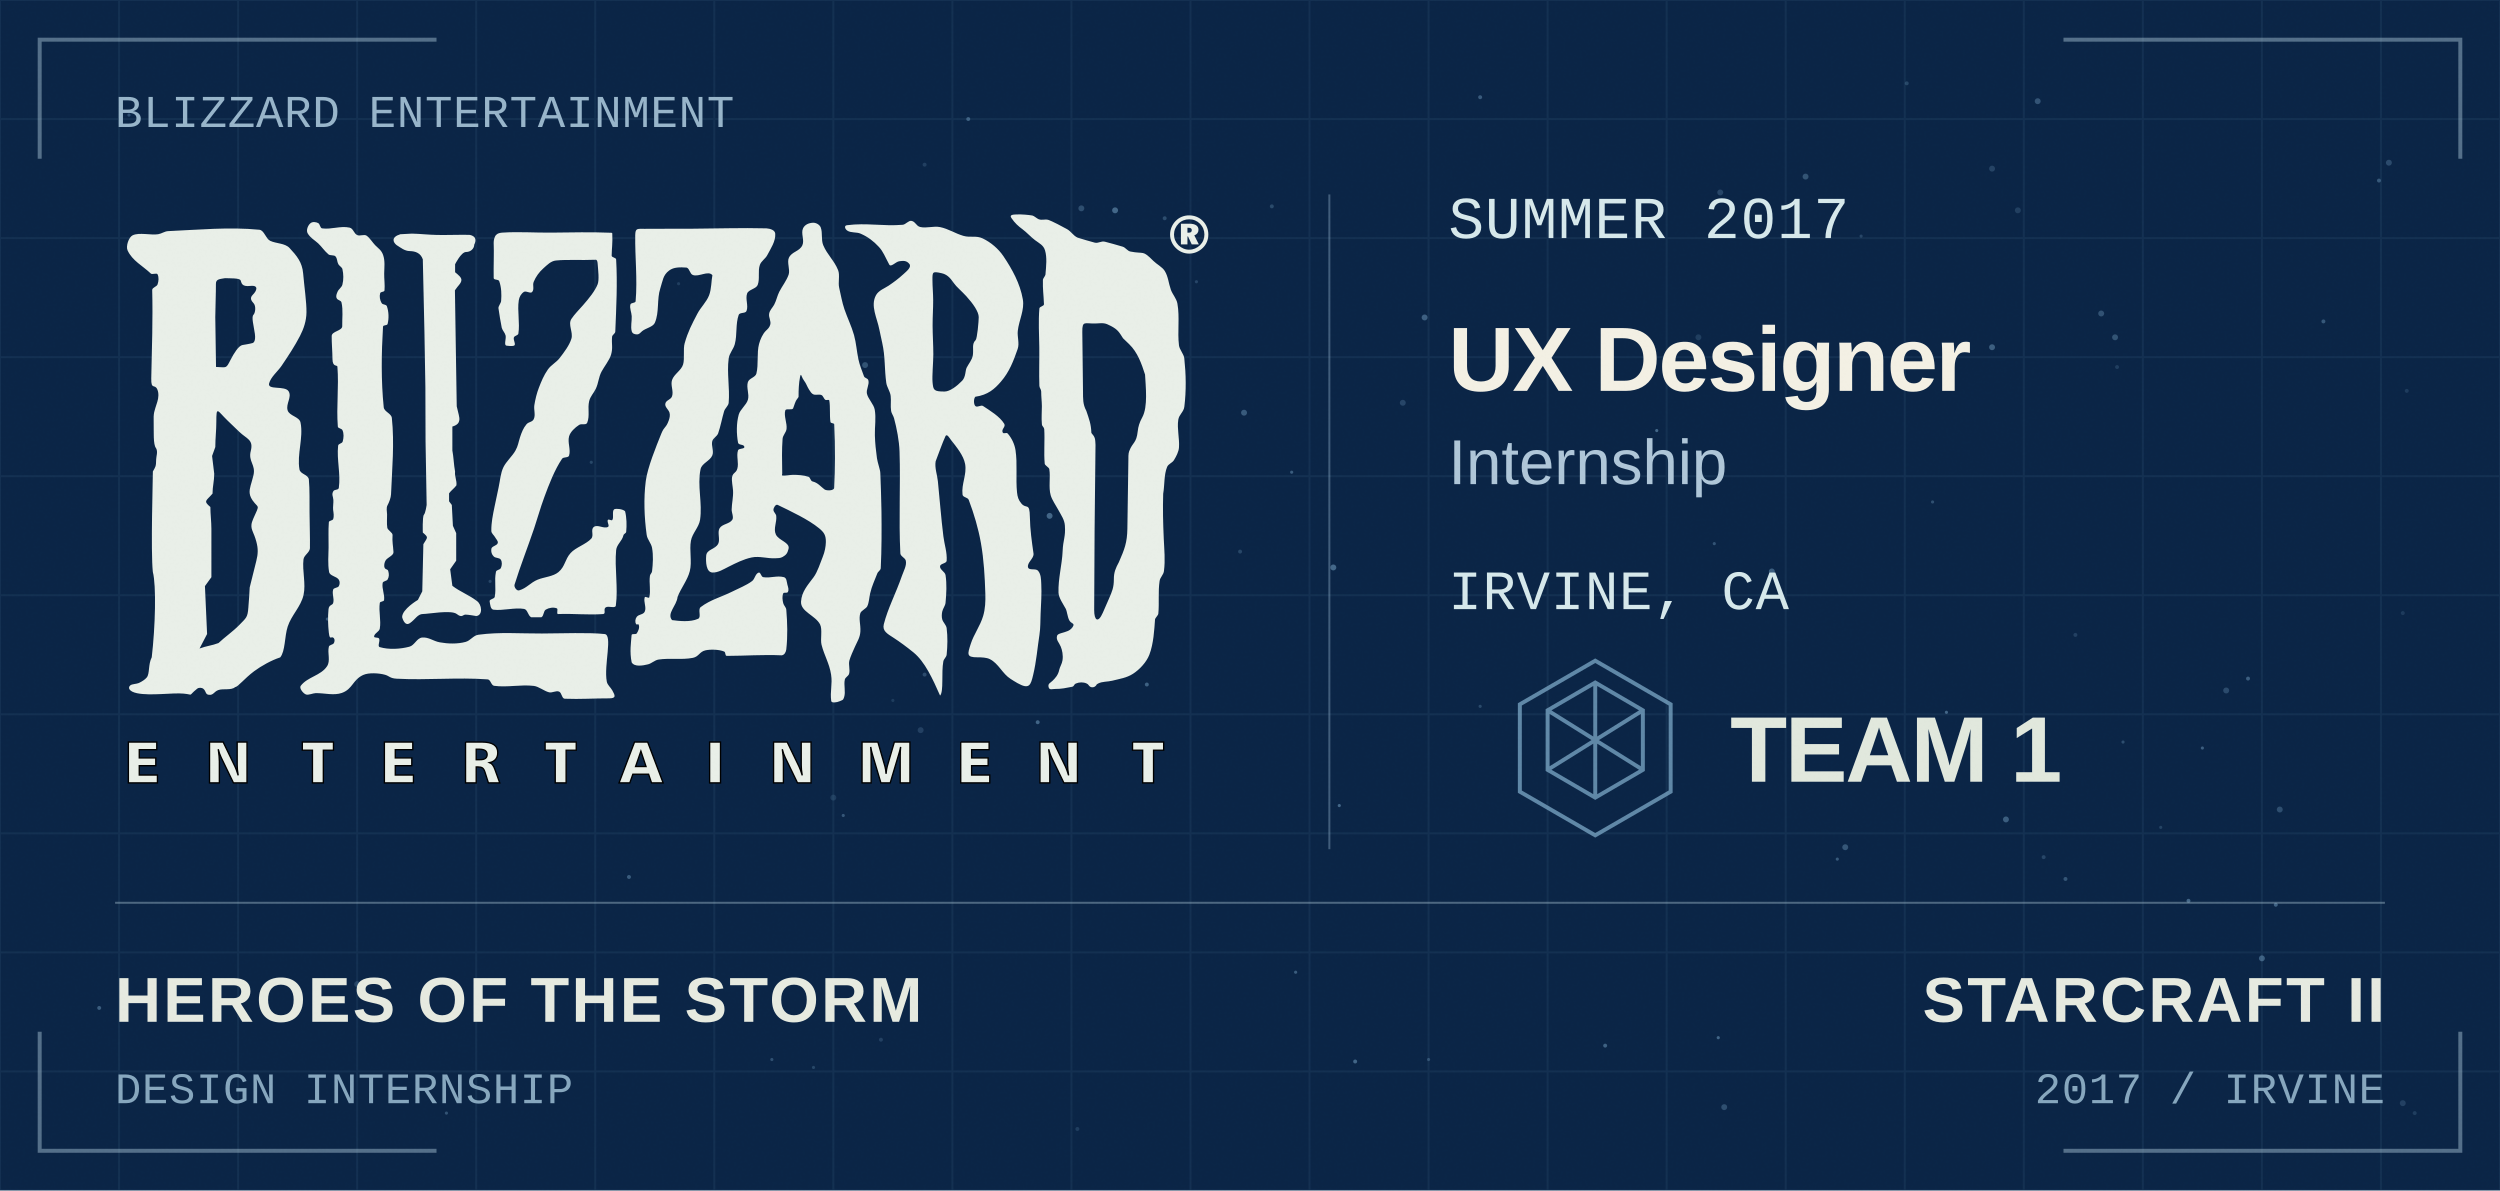
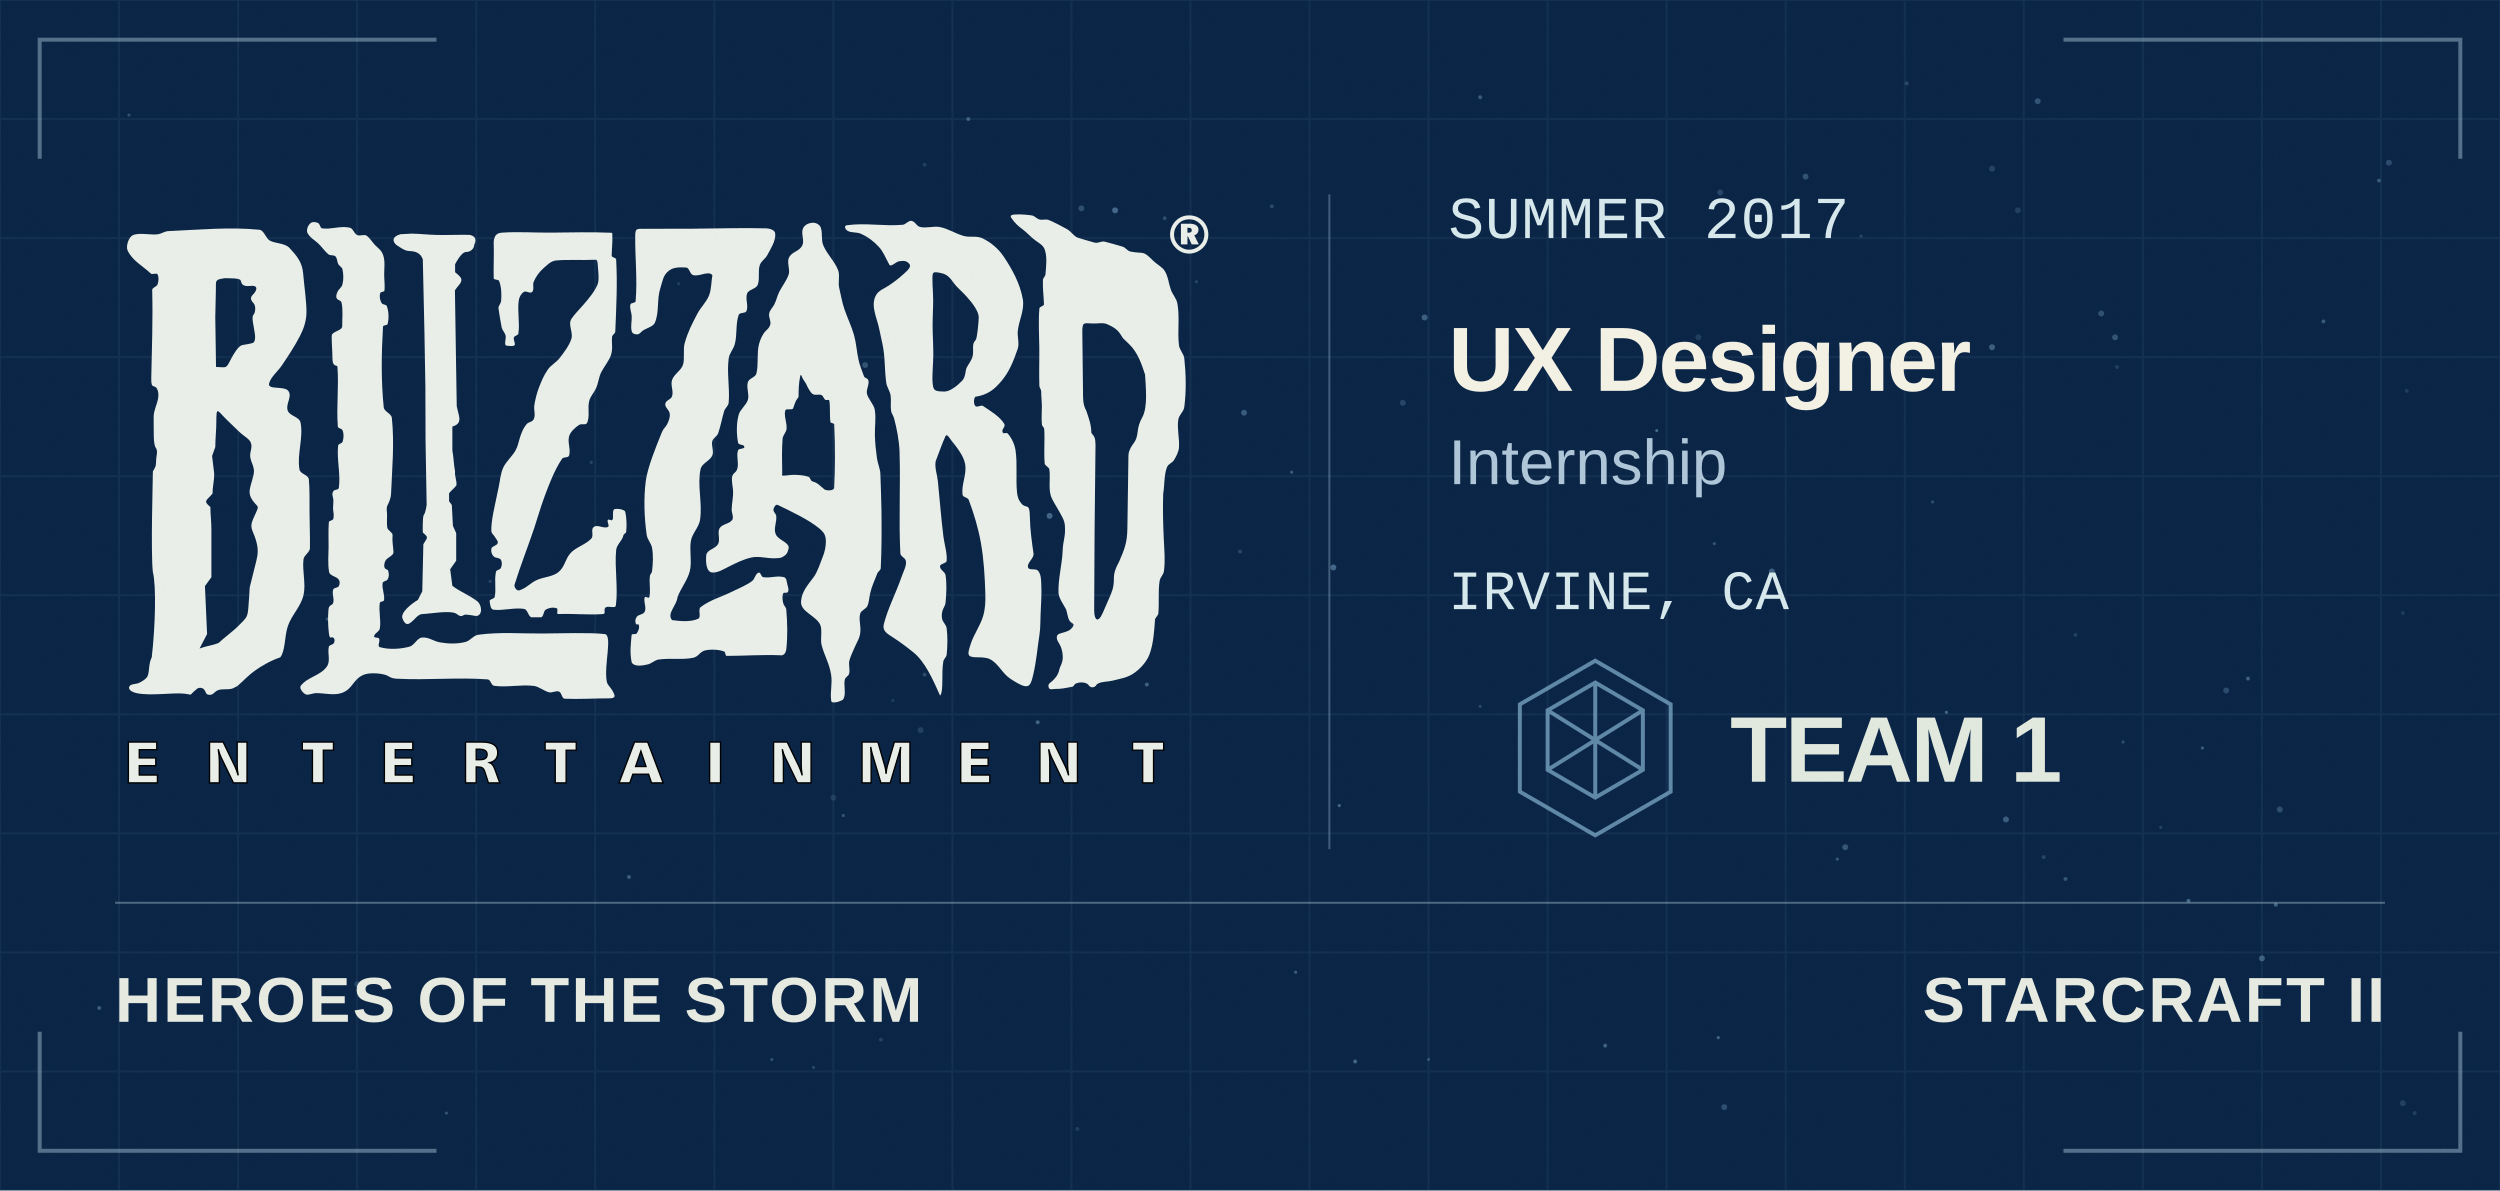
<svg xmlns="http://www.w3.org/2000/svg" width="1260" height="600" viewBox="0 0 1260 600" role="img" aria-labelledby="title desc">
  <defs>
    <filter id="paper-grain" x="0" y="0" width="100%" height="100%">
      <feTurbulence type="fractalNoise" baseFrequency=".72" numOctaves="2" seed="17" stitchTiles="stitch" />
      <feColorMatrix type="saturate" values="0" />
    </filter>
  </defs>
  <rect width="1260" height="600" fill="#0b2546" />
  <g stroke="#6da0bd" opacity=".09" stroke-width="1">
    <path d="M0 0V600" />
    <path d="M60 0V600" />
    <path d="M120 0V600" />
    <path d="M180 0V600" />
    <path d="M240 0V600" />
    <path d="M300 0V600" />
    <path d="M360 0V600" />
    <path d="M420 0V600" />
    <path d="M480 0V600" />
    <path d="M540 0V600" />
    <path d="M600 0V600" />
    <path d="M660 0V600" />
    <path d="M720 0V600" />
    <path d="M780 0V600" />
    <path d="M840 0V600" />
    <path d="M900 0V600" />
    <path d="M960 0V600" />
    <path d="M1020 0V600" />
    <path d="M1080 0V600" />
    <path d="M1140 0V600" />
    <path d="M1200 0V600" />
    <path d="M1260 0V600" />
    <path d="M0 0H1260" />
    <path d="M0 60H1260" />
    <path d="M0 120H1260" />
    <path d="M0 180H1260" />
    <path d="M0 240H1260" />
    <path d="M0 300H1260" />
    <path d="M0 360H1260" />
    <path d="M0 420H1260" />
    <path d="M0 480H1260" />
    <path d="M0 540H1260" />
    <path d="M0 600H1260" />
  </g>
  <circle cx="1103" cy="454" r="1" fill="#88b7d9" opacity="0.44" />
  <circle cx="627" cy="208" r="1.5" fill="#88b7d9" opacity="0.36" />
  <circle cx="603" cy="142" r="0.8" fill="#88b7d9" opacity="0.22" />
  <circle cx="893" cy="288" r="1.5" fill="#88b7d9" opacity="0.39" />
  <circle cx="856" cy="170" r="1.5" fill="#88b7d9" opacity="0.17" />
  <circle cx="436" cy="184" r="1.5" fill="#88b7d9" opacity="0.31" />
  <circle cx="464" cy="368" r="1.5" fill="#88b7d9" opacity="0.19" />
  <circle cx="175" cy="346" r="1" fill="#88b7d9" opacity="0.17" />
  <circle cx="1004" cy="175" r="1.5" fill="#88b7d9" opacity="0.39" />
  <circle cx="1070" cy="374" r="0.8" fill="#88b7d9" opacity="0.28" />
  <circle cx="1204" cy="82" r="1.5" fill="#88b7d9" opacity="0.26" />
  <circle cx="1011" cy="413" r="1.5" fill="#88b7d9" opacity="0.38" />
  <circle cx="864" cy="274" r="0.8" fill="#88b7d9" opacity="0.32" />
  <circle cx="543" cy="569" r="1" fill="#88b7d9" opacity="0.17" />
  <circle cx="165" cy="312" r="0.8" fill="#88b7d9" opacity="0.37" />
  <circle cx="1171" cy="162" r="1" fill="#88b7d9" opacity="0.35" />
  <circle cx="746" cy="356" r="0.8" fill="#88b7d9" opacity="0.25" />
  <circle cx="1211" cy="309" r="1" fill="#88b7d9" opacity="0.15" />
  <circle cx="746" cy="49" r="1" fill="#88b7d9" opacity="0.37" />
  <circle cx="1004" cy="85" r="1.5" fill="#88b7d9" opacity="0.21" />
  <circle cx="562" cy="106" r="1.5" fill="#88b7d9" opacity="0.45" />
  <circle cx="1027" cy="51" r="1.5" fill="#88b7d9" opacity="0.32" />
  <circle cx="317" cy="442" r="1" fill="#88b7d9" opacity="0.37" />
  <circle cx="835" cy="217" r="0.8" fill="#88b7d9" opacity="0.45" />
  <circle cx="342" cy="143" r="0.8" fill="#88b7d9" opacity="0.17" />
  <circle cx="1133" cy="342" r="1" fill="#88b7d9" opacity="0.39" />
  <circle cx="135" cy="195" r="1" fill="#88b7d9" opacity="0.18" />
  <circle cx="672" cy="286" r="1.5" fill="#88b7d9" opacity="0.45" />
  <circle cx="1017" cy="106" r="1.5" fill="#88b7d9" opacity="0.18" />
  <circle cx="529" cy="260" r="1.5" fill="#88b7d9" opacity="0.44" />
  <circle cx="1213" cy="197" r="1" fill="#88b7d9" opacity="0.16" />
  <circle cx="1030" cy="432" r="1" fill="#88b7d9" opacity="0.22" />
  <circle cx="869" cy="558" r="1.5" fill="#88b7d9" opacity="0.28" />
  <circle cx="974" cy="253" r="0.8" fill="#88b7d9" opacity="0.29" />
  <circle cx="420" cy="402" r="1.5" fill="#88b7d9" opacity="0.16" />
  <circle cx="1217" cy="561" r="1" fill="#88b7d9" opacity="0.17" />
  <circle cx="707" cy="203" r="1.5" fill="#88b7d9" opacity="0.22" />
  <circle cx="675" cy="406" r="0.8" fill="#88b7d9" opacity="0.45" />
  <circle cx="466" cy="340" r="1" fill="#88b7d9" opacity="0.26" />
  <circle cx="225" cy="561" r="0.8" fill="#88b7d9" opacity="0.31" />
  <circle cx="427" cy="213" r="1" fill="#88b7d9" opacity="0.29" />
  <circle cx="1066" cy="170" r="1.5" fill="#88b7d9" opacity="0.31" />
  <circle cx="961" cy="42" r="1" fill="#88b7d9" opacity="0.23" />
  <circle cx="50" cy="508" r="1" fill="#88b7d9" opacity="0.38" />
  <circle cx="466" cy="83" r="1" fill="#88b7d9" opacity="0.18" />
  <circle cx="65" cy="58" r="0.8" fill="#88b7d9" opacity="0.29" />
  <circle cx="651" cy="238" r="0.8" fill="#88b7d9" opacity="0.38" />
  <circle cx="87" cy="496" r="1.5" fill="#88b7d9" opacity="0.40" />
  <circle cx="488" cy="60" r="1" fill="#88b7d9" opacity="0.39" />
  <circle cx="910" cy="89" r="1.5" fill="#88b7d9" opacity="0.31" />
  <circle cx="419" cy="298" r="1" fill="#88b7d9" opacity="0.26" />
  <circle cx="1147" cy="456" r="1" fill="#88b7d9" opacity="0.42" />
  <circle cx="1110" cy="377" r="0.8" fill="#88b7d9" opacity="0.38" />
  <circle cx="102" cy="321" r="1" fill="#88b7d9" opacity="0.25" />
  <circle cx="718" cy="160" r="1.5" fill="#88b7d9" opacity="0.40" />
  <circle cx="1046" cy="320" r="1" fill="#88b7d9" opacity="0.19" />
  <circle cx="545" cy="105" r="1.5" fill="#88b7d9" opacity="0.28" />
  <circle cx="444" cy="524" r="1" fill="#88b7d9" opacity="0.19" />
  <circle cx="1067" cy="185" r="1" fill="#88b7d9" opacity="0.17" />
  <circle cx="930" cy="427" r="1.5" fill="#88b7d9" opacity="0.33" />
  <circle cx="349" cy="176" r="0.8" fill="#88b7d9" opacity="0.33" />
  <circle cx="683" cy="535" r="1" fill="#88b7d9" opacity="0.44" />
  <circle cx="867" cy="97" r="1.5" fill="#88b7d9" opacity="0.22" />
  <circle cx="343" cy="271" r="1" fill="#88b7d9" opacity="0.31" />
  <circle cx="1140" cy="483" r="1.5" fill="#88b7d9" opacity="0.39" />
  <circle cx="625" cy="278" r="1" fill="#88b7d9" opacity="0.23" />
  <circle cx="425" cy="411" r="0.8" fill="#88b7d9" opacity="0.34" />
  <circle cx="720" cy="534" r="0.8" fill="#88b7d9" opacity="0.28" />
  <circle cx="1089" cy="417" r="0.8" fill="#88b7d9" opacity="0.20" />
  <circle cx="641" cy="104" r="1" fill="#88b7d9" opacity="0.25" />
  <circle cx="981" cy="359" r="0.8" fill="#88b7d9" opacity="0.44" />
  <circle cx="578" cy="345" r="1" fill="#88b7d9" opacity="0.41" />
  <circle cx="1211" cy="556" r="1.5" fill="#88b7d9" opacity="0.19" />
  <circle cx="247" cy="293" r="0.8" fill="#88b7d9" opacity="0.22" />
  <circle cx="1149" cy="408" r="1.5" fill="#88b7d9" opacity="0.28" />
  <circle cx="587" cy="110" r="1" fill="#88b7d9" opacity="0.27" />
  <circle cx="450" cy="353" r="0.8" fill="#88b7d9" opacity="0.16" />
  <circle cx="1199" cy="91" r="1" fill="#88b7d9" opacity="0.35" />
  <circle cx="1041" cy="443" r="1" fill="#88b7d9" opacity="0.33" />
  <circle cx="653" cy="490" r="0.8" fill="#88b7d9" opacity="0.38" />
  <circle cx="470" cy="223" r="0.8" fill="#88b7d9" opacity="0.41" />
  <circle cx="435" cy="265" r="1.5" fill="#88b7d9" opacity="0.40" />
  <circle cx="180" cy="496" r="1.5" fill="#88b7d9" opacity="0.21" />
  <circle cx="1059" cy="158" r="1.5" fill="#88b7d9" opacity="0.30" />
  <circle cx="938" cy="119" r="0.8" fill="#88b7d9" opacity="0.22" />
  <circle cx="926" cy="433" r="0.8" fill="#88b7d9" opacity="0.36" />
  <circle cx="809" cy="527" r="1" fill="#88b7d9" opacity="0.41" />
  <circle cx="523" cy="364" r="1" fill="#88b7d9" opacity="0.43" />
  <circle cx="389" cy="534" r="0.8" fill="#88b7d9" opacity="0.29" />
  <circle cx="866" cy="523" r="0.8" fill="#88b7d9" opacity="0.44" />
  <circle cx="410" cy="538" r="0.8" fill="#88b7d9" opacity="0.23" />
  <circle cx="298" cy="233" r="0.8" fill="#88b7d9" opacity="0.23" />
  <circle cx="107" cy="157" r="1" fill="#88b7d9" opacity="0.28" />
  <circle cx="213" cy="333" r="1.5" fill="#88b7d9" opacity="0.34" />
  <circle cx="1122" cy="348" r="1.5" fill="#88b7d9" opacity="0.26" />
  <path d="M20 80V20h200M1040 20h200v60M20 520v60h200M1040 580h200v-60" fill="none" stroke="#9db9cb" stroke-width="2" opacity=".5" />
-   <text x="58" y="64" font-family="Courier New, monospace" font-size="23" font-weight="400" letter-spacing="0.4" fill="#97b4c9">BLIZZARD ENTERTAINMENT</text>
  <svg fill-rule="evenodd" clip-rule="evenodd" x="64" y="108" width="545" height="287" viewBox="0 0 340.926 179.452">
    <g fill="#e8eee7">
      <path d="M.437 166.343h8.957v2.412H3.875v2.604h5.209v2.45H3.875v2.94h5.726v2.486H.437v-12.892zm316.588 0h9.822v2.576h-3.191v10.315h-3.438v-10.315h-3.192v-2.576zm-29.185 0h4.291l3.736 7.73c.127.26.276.622.447 1.084.17.464.355 1.029.562 1.699a23.458 23.458 0 0 1-.241-1.75 15.118 15.118 0 0 1-.078-1.462v-7.302h3.104v12.893h-4.274l-3.88-8.013c-.184-.368-.35-.768-.502-1.202a17.626 17.626 0 0 1-.416-1.412c.121.769.212 1.475.268 2.118.059.645.086 1.214.086 1.704v6.804h-3.104v-12.891h.001zm-24.983 0h8.959v2.412h-5.521v2.604h5.211v2.45h-5.211v2.94h5.727v2.486h-9.164v-12.892zm-31.109 0h4.994l2.242 7.748c.09.31.157.654.213 1.038.057.384.096.798.123 1.238.041-.477.096-.916.155-1.32.065-.402.136-.746.216-1.03l2.246-7.674h4.914v12.892h-3.074v-8.655c0-.412.012-.836.037-1.28.023-.442.055-.912.102-1.414-.078.386-.164.758-.25 1.112-.086.352-.18.688-.278 1.004l-2.763 9.233h-2.936l-2.701-9.084a16.173 16.173 0 0 1-.269-1.046c-.086-.384-.168-.79-.242-1.22.042.61.074 1.162.101 1.648.025.485.037.854.037 1.102v8.6h-2.867v-12.892zm-27.896 0h4.292l3.735 7.73c.127.26.277.622.447 1.084.17.464.355 1.029.563 1.699a22.453 22.453 0 0 1-.241-1.75 14.774 14.774 0 0 1-.078-1.462v-7.302h3.104v12.893h-4.273l-3.881-8.013c-.18-.37-.352-.768-.502-1.202-.15-.432-.287-.903-.416-1.412.122.769.211 1.477.266 2.118.059.645.088 1.216.088 1.704v6.804h-3.104v-12.891zm-20.161 0h3.438v12.893h-3.438v-12.893zm-21.668 2.876l-1.669 4.836h3.283l-1.614-4.836zm-2.007-2.876h4.147l4.881 12.893h-3.673l-.917-2.732h-4.964l-.96 2.732h-3.403l4.889-12.893zm-28.193 0h9.823v2.576h-3.192v10.315h-3.438v-10.315h-3.193v-2.576zm-21.719 2.265v3.305h1.208c.744 0 1.301-.132 1.672-.402s.558-.674.558-1.214c0-.578-.208-1.006-.623-1.278-.412-.273-1.069-.41-1.963-.41l-.852-.001zm-3.367-2.265h5.125c1.707 0 2.973.276 3.797.83.827.554 1.239 1.396 1.239 2.526 0 .836-.217 1.52-.653 2.06-.437.54-1.065.898-1.886 1.082.675.246 1.22.95 1.632 2.11v.01l1.543 4.273h-3.583l-1.133-3.53c-.183-.565-.431-.96-.744-1.18-.316-.218-.805-.325-1.471-.325h-.498v5.035h-3.367v-12.891h-.001zm-25.585 0h8.956v2.412h-5.519v2.604h5.209v2.45h-5.209v2.94h5.727v2.486h-9.164v-12.892zm-25.876 0H65.1v2.576h-3.193v10.315h-3.438v-10.315h-3.193v-2.576zm-29.254 0h4.292l3.735 7.73c.127.26.275.622.446 1.084.17.464.356 1.029.563 1.699a23.458 23.458 0 0 1-.241-1.75 14.805 14.805 0 0 1-.078-1.462v-7.302h3.104v12.893h-4.274l-3.88-8.013c-.183-.368-.35-.768-.502-1.202a17.235 17.235 0 0 1-.415-1.412c.121.769.211 1.475.267 2.118.059.645.087 1.214.087 1.704v6.804h-3.104v-12.891z" stroke="#000" stroke-width=".432" />
      <path d="M86.747 126.957s.7 3.078 2.425 1.918c1.725-1.158 2.425-2.896 4.15-2.896s8.917-1.352 10.642 0c1.725 1.353 1.898.192 2.761.192.862 0 3.396.45 3.396.45 2.205-.23 1.756-3.736.162-4.763-2.301-1.802-5.399-2.96-7.699-4.764l-.69-5.214 1.898-2.704v-8.69l-1.036-2.316-.345-6.565-.863-1.16v-2.51c.575-.836 1.74-1.673 2.316-2.51.172-1.61-.599-2.745-.426-4.354-.403-2.06-.452-4.593-.854-6.653v-7.531c1.668-.497 2.073-1.237 2.192-1.985.153-.963-.319-2.097-.812-4.388-.23-12.037-.342-24.548-.572-36.586.918-1.438 2.019-2.183 2.042-3.248.018-.83-.873-1.521-1.987-2.457v-2.511s1.898-3.862 3.45-3.862c1.553 0 2.588-1.16 2.588-2.317 1.417-2.815-1.553-3.09-1.553-3.09-3.287-.068-7.009.1-10.214.032-2.828-.061-5.149-.358-7.901-.42-1.208.066-2.416.13-3.623.194-2.969.9-2.345 2.514-1.208 3.414 1.38.868 2.558 1.863 4.141 1.896 1.932.04 3.469.674 4.141 2.607l.518 23.174c.058 5.696.233 11.394.291 17.09.058 5.696-.002 11.394.055 17.09l.345 20.085s-.345 2.51-.863 3.09c-.517.579-.345 5.6-.345 5.6 1.911 1.665 1.505 1.433.173 3.67l-.345 14.869-1.381 2.704c-.003-.001-4.969 2.909-4.969 5.419zM3.193 150.963c-2.559-.526-3.038-1.764-2.129-2.494.545-.438 2.003-.422 2.659-.728.959-.452 1.938-1.044 2.516-1.76.987-1.221.389-4.05 1.566-6.353 1.132-9.72 1.471-22.598.34-26.93-.679-6.677.018-28.854.018-31.664.751-1.351 1.033-1.461 1.039-3.827.002-.925.624-2.364-.039-3.508-.961-1.098-.671-5.39-.746-7.81-.111-3.6.153-3.57 1.155-6.832.377-1.228.505-2.688 0-3.864-.816-1.902-1.997.295-1.918-3.524.192-9.27.538-18.594.294-27.86.053-.824 1.428-.976 1.697-1.756.342-.992.456-2.22 0-3.162-.258-.534-1.702.16-2.125-.244C4.931 16.173 1.678 14.62.178 11.32c-.581-1.28.356-4.113 1.589-4.725 2.042-1.015 5.84.034 8.075-.352 1.202-.207 1.962-.922 3.18-.976 9.494-.418 19.263-1.367 28.723-.43 1.515.149 2.014 2.82 3.394 3.484 1.892.909 4.659.714 6.109 2.266 2.325 2.486 3.993 4.534 4.288 7.98.362 4.229 1.089 9.02 1.053 12.268-.03 2.72-.847 5.176-2.06 7.516-1.661 3.207-3.639 6.2-5.78 9.367-1.234 1.826-3.432 3.52-3.949 5.603-.534 2.152 5.026.572 6.164 2.457 1.094 1.812-.933 3.935-.321 5.976.546 1.82 3.698 1.998 4.073 3.864.965 4.817-1.165 9.91-.339 14.756.264 1.552 2.725 1.606 2.964 3.162.291 3.36.187 6.92.213 10.49.027 3.803.175 7.62.126 11.234-.094 1.362-1.877 2.159-2.036 3.513-.425 3.606.814 7.679.018 11.215-.839 3.724-3.833 6.354-5.001 9.98-1.012 3.144-.725 7.73-2.357 9.7-2.7.849-6.061 2.749-8.188 4.333-3.107 2.312-5.094 4.962-6.05 5.046-1.214 1.08-3.782.358-5.287.92-1.388.516-1.519 1.68-2.982 1.49-1.156-.148-.796-1.108-1.697-1.87-.524-.446-1.534-.474-2.036 0-3.046 2.452-.774 1.81-4.233 1.49-3.514-.324-10.354.76-14.631-.116h-.007zm19.686-14.102l2.376-4.568-.679-15.106 2.037-2.812V99.158c0-2.306-.322-4.611-.322-6.917-2.382-1.971-1.243-1.941.679-4.216 0-2.225.537-4.02.537-6.245l-.679-5.621 1.019-2.811c0-2.817.321-5.098.321-7.916 0-2.646.077-3.532.561-3.367.483.166 1.375 1.385 3.003 2.95l3.712 3.568c2.285 2.196 4.511 2.396 3.584 5.994-.866 3.367 1.623 4.3.849 7.642-.591 2.552-1.367 4.112-1.195 5.694.103.949.548 1.906 1.577 3.09.951 1.093 1.268 1.025.699 2.37-.882 2.087-1.633 3.303-1.722 4.556-.113 1.608.764 2.349 1.532 5.19.629 2.325.57 3.867-.012 6.199l-2.068 8.298c-.078 2.092-.268 4.186-.417 6.279-.225 3.19-.65 3.272-2.868 5.553-2.016 2.07-4.609 3.844-6.553 5.695-2.15.822-3.823.898-5.971 1.718zm5.192-88.77c1.722.05 2.492.222 3.026.002.534-.221.832-.832 1.61-2.343 1.006-1.953 2.496-4.394 3.731-4.577 2.082-.31 3.168-.62 3.168-.62s1.089-.205.717-2.89c-.373-2.685-1.142-5.267-.465-5.99s.82-2.786.1-3.612c-.72-.826-1.404-1.652-.241-2.788 1.163-1.136 1.964-3.037-.814-2.727-2.778.31-2.744-.893-3.064-1.72-.322-.825-3.352-.637-4.936-.728-1.583.31-2.914.206-2.868 1.857.046 1.652-.22 9.615-.197 10.44.022.828.233 15.696.233 15.696zm87.876 72.482c-.124.7-1.735.706-1.611 1.409.173.982.237 2.517 1.228 2.645 2.869.372 6.804-.771 9.649-.244 1.124.208 1.186 2.124 2.216 2.618.847-.014 2.149.016 3.223 0 .826-.43.604-1.946 1.41-2.416.992-.58 2.346-.8 3.424-.404.581.214-.211 1.74.403 1.814 5.021-.19 9.505.359 14.255 0 .949-.156-.018-1.515.759-2.078.883-.642 3.074.478 3.223-.604.771-5.594-.433-11.84.093-17.461.168-1.8 1.895-2.866 2.281-4.633.128-.588.833-.6.89-1.178.195-2.018.159-4.464-.351-6.45-.677-.694-2.746-.946-3.425-.63-.765.562-.069 2.562-.583 3.359-.254.396-1.158-.396-1.41 0-.248.39.072 1.029.186 1.534.068.304.062.559-.186.682-1.321.66-3.267-.906-4.432 0-1.144.89.141 2.61-.827 3.69-1.569 1.748-4.93 2.772-6.492 4.525-1.858 2.085-1.692 4.213-3.827 6.013-1.671 1.408-4.511 1.557-6.536 2.378-2.347.954-3.468 2.712-5.907 3.398-.736.208-1.636-1.08-1.41-1.812 1.827-5.922 4.201-11.875 6.174-17.751 1.265-3.77 1.858-6.147 3.226-9.882 1.415-3.864 3.262-8.642 5.572-12.048.455-.671 1.972-.233 2.216-1.007.604-1.922-.526-4.1 0-6.043.389-1.44 1.904-2.82 3.158-3.626.847-.545 2.198.214 2.572-.721.873-2.183.058-4.494.607-6.78.37-1.54 1.428-2.482 2.101-3.917.893-1.903.828-3.555 1.813-5.412.802-1.512 2.49-3.627 2.976-5.268.667-2.254.121-3.36.337-5.7.059-.63.981-.98 1.007-1.611.312-7.58.714-15.187.269-22.761-.036-.617-1.422-.591-1.41-1.21.048-2.313.329-4.358.201-6.444-.024-.407.117-.741-.291-.76-6.308-.264-12.533-.12-18.845-.046-5.17.06-10.353-.354-15.51 0-.78.054-1.479.188-2.014.758-.513.548-.767 1.716-.738 2.465.136 3.366-.067 7.03 0 11.078.012.75 1.49.302 1.745 1.008.71 1.966.765 4.16.604 6.244-.052.67-.865 1.57-.85 2.24.324 2.33.625 3.979 1.051 6.22.245.867.99 1.544 1.208 2.417.26 1.044-.691 3.153.381 3.223.356.023 1.6.23 2.237 0 .819-.297-.302-1.8 0-2.618.213-.581 1.312-.598 1.41-1.208.532-3.317-.393-7.204.133-10.522.161-1.011.74-2.08 1.612-2.618.741-.46 2.083.688 2.619 0 .742-.955.012-2.056.471-3.176.657-1.603 1.727-3.08 3.021-4.23 1.189-1.057 2.379-2.321 3.96-2.486 3.537-.367 7.767-.037 12.557-.243.449-.021.57.67.604 1.119.17 2.209.572 5.21 0 6.646-.829 2.086-2.706 4.414-4.61 6.58-1.303 1.48-2.621 2.79-3.626 4.276-1.205 1.779.596 4.206-.021 6.266-.631 2.105-2.357 4.344-3.694 6.09-1.097 1.432-2.709 2.165-3.737 3.646-1.284 1.85-2.032 3.673-2.842 5.773-.674 1.747-1.108 3.59-1.41 5.438-.238 1.459.46 3.109-.201 4.432-.484.968-1.576.789-2.281 1.61-.977 1.14-1.549 2.603-2.014 4.029-.551 1.69-.597 2.69-1.457 4.247-.965 1.745-2.902 3.43-3.78 5.22-.958 1.952-1.067 4.325-1.546 6.446-.463 2.05-.85 3.983-1.274 6.043-.519 2.52-1.06 5.08-1.007 7.654.016.782.844 1.32 1.208 2.014.308.585 1.015 1.186.806 1.812-.286.857-1.887.919-2.014 1.813-.132.923.104 1.775.781 2.418.589.556 1.792.313 2.216 1.006.455.746.373 1.83 0 2.618-.311.658-1.401.498-1.544 1.21-.578 2.9.133 4.964-.38 7.874zm174.645 28.546c-.379-1.2.566-1.435 1.193-2.061.918-.916 1.807-1.81 2.17-3.613.139-.685.838-1.79 1-2.887.238-1.6-.125-3.268-.562-4.302-.571-1.354-1.511-2.06-1.17-3.352.12-.826 1.987-.93 3.46-1.582.771-.343 1.434-1.013 1.68-1.643.322-.83-.75-.688-1.295-1.742-.582-1.122-.668-2.802-1.117-3.638-.781-1.456-2.211-3.41-2.264-5.063-.141-4.412 1.139-8.866 1.303-13.111.137-3.56.979-4.408.707-8.056-.133-1.816-1.109-3.138-2.117-4.992-.834-1.536-1.93-3.058-2.35-4.507-.746-2.58.004-5.637-.449-8.284-.088-.52-1.388-1.153-1.436-1.678-.336-3.634.074-7.354-.16-10.948-.119-.676-.668-.805-.732-1.488-.189-2.015-.002-3.977-.008-5.72-.006-1.535-.217-2.85-.217-4.635 0-.665-.553-1.121-.574-1.787-.135-3.93.029-8.27-.022-12.205-.056-4.19-.312-7.978.022-12.15.057-.703 1.479-.687 1.451-1.391-.132-3.197-.408-4.47-.334-7.685.008-.371.768-1.233.799-1.604.221-2.676.553-5.354-.129-7.643-.492-1.66-1.736-2.176-3.164-3.245-1.26-.945-2.666-2.481-3.832-3.343-1.492-1.103-2.486-1.99-3.615-3.64-.68-.994.441-1.081 1.693-1.117 1.608-.048 3.364.093 4.895.333.518.08 1.492.973 1.982 1.163 1.18.457 1.951-.137 3.159.24.923.288 4.772 2.295 5.808 2.893 1.416.815 1.875 2 3.353 2.693.267.125 4.832 1.432 5.362 1.564 1.236.309 2.004-.596 3.24-.287 1.436.358 3.989 1.082 5.602 1.564.908.27 1.482 1.345 2.412 1.53 4.51.899 3.703-.604 7.275 2.968 1.053 1.052 2.791 1.897 3.574 3.162 1.107 1.784 1.225 3.972 1.928 5.917.549 1.512 1.771 2.754 2.062 4.36.781 4.325-.034 8.82.496 13.184.162 1.333 1.531 2.738 1.676 4.073.546 5.109.639 10.155.016 15.257-.209 1.719-1.658 2.419-1.916 4.13-.43 2.875.428 5.817.225 8.716-.096 1.388-.868 2.837-1.596 4.02-.533.864-1.748 1.175-2.139 2.108-1.025 2.452-.768 5.805-1.244 8.462-.148 5.07-.044 9.005.174 14.072.154 3.572.521 6.779.064 10.325-.16 1.228-1.188 1.902-1.372 3.128-.509 3.388-.071 6.868-.399 10.278-.057.58-.916 1.252-1.039 1.82-.228 3.117-.445 7.665-1.804 11.173-.894 2.314-3.067 4.646-5.155 5.986-2.022 1.298-4.197 1.578-6.527 2.172-1.471.374-3.119.194-4.467.893-.809.42-.267.426-1.004.954-.427.302-1.162.327-1.564 0-.568-.467-.393-.656-1.055-.971-1.01-.478-2.326-.44-3.352 0-.74.318-.471.896-1.262 1.05-1.598.312-3.471.717-5.198.67-1.034-.02-1.85.446-2.141-.488zM305.59 34.375c2.244-.12 2.684-.241 4.682.832 2.066 1.108 2.498 1.839 3.76 3.84l1.953 1.885c2.653 2.562 3.905 6.177 4.989 9.564.179 3.679.968 10.122-.868 13.459-.916 1.666-1.277 2.952-1.434 4.366-.434 3.955-1.557 3.337-2.698 6.332-.31.812-.241 1.823-.271 3.752l-.301 20.657c-.064 4.399-.893 6.498-2.67 10.56-1.045 1.942-1.593 3.194-1.593 5.398 0 2.612-.534 3.816-1.571 6.196-.633 1.448-1.267 2.898-1.898 4.348-.75 1.719-1.438 2.334-1.936 2.104-.498-.23-.807-1.306-.799-2.974l.133-25.217.287-26.81c-.111-1.92-.039-2.345-1.3-3.768-.118-2.894-.676-4.202-1.592-6.956-1.155-2.172-1.024-3.757-1.052-6.24l-.219-18.633c-.042-3.81.82-2.506 4.398-2.695zM159.118 141.232c-.691-3.38-.208-6.065-.027-8.607.086-.606 1.309-.04 1.641-.552.496-.767.943-1.816.616-2.668-.196-.511-.544.193-.837-.27-.405-.635-.263-1.663.205-2.255.683-.866 2.049-.642 2.515-1.642.637-1.364-.455-3.08 0-4.515.146-.456 1.324.466 1.437 0 .531-2.193-.13-4.538.205-6.77.087-.582.601-.853.669-1.437.284-2.445.433-4.962 0-7.386-.269-1.505-1.485-2.59-1.694-4.104-.762-5.493-.992-11.475-.285-16.976.549-4.271 3.271-10.875 4.871-14.873 1-2.501 1.491-1.721 2.39-4.261.274-.776.465-1.681.206-2.462-.325-.974-1.473-1.717-1.312-2.73.198-1.24 1.724-1.21 2.132-2.398.553-1.617-.561-3.515 0-5.13.658-1.9 2.93-2.991 3.487-4.924.532-1.844-.038-4.79.483-6.638 1.029-3.65 2.266-6.008 4.031-9.365 1.041-1.982 2.852-3.657 3.666-5.745.783-2.011.704-4.673 1.053-6.36-1.283-1.602-4.225.635-6.156-.061-.979-.354-.976-1.955-1.945-2.337-2.076-.142-4.061-.19-5.539.92-1.983 1.486-1.999 3.229-2.773 5.583-1.158 3.516-.275 7.466-1.721 10.873-.571 1.348-2.903 1.727-4.023 2.668-.593.497-.868 1.016-1.642 1.016s-1.448-.267-1.641-1.016c-.393-1.523.077-3.148 0-4.72-.06-1.236-.723-2.494-.41-3.692.163-.624 1.591-.383 1.641-1.026.613-7.05-.229-14.053-.122-20.79.038-2.363.666-2.013 2.994-2.036 3.921-.041 10.137-.011 14.644-.033 7.908-.04 15.836-.335 23.723-.12 1.174.086 2.702.522 2.783 1.695.166 2.374-1.424 4.662-2.523 6.77-.582 1.116-1.882 1.845-2.311 3.025-.727 2.002.062 4.374-.705 6.36-.471 1.219-2.859 1.444-3.318 2.667-.65 1.73.473 3.82-.205 5.54-.336.854-2.156.365-2.463 1.23-1.031 2.928-.426 6.234-1.23 9.232-.445 1.655-1.699 2.815-1.926 4.514-.615 4.61.4 9.319 0 13.952-.088 1.005-1.149 1.699-1.438 2.667-.676 2.274-1.102 4.733-1.883 6.976-.336.968-1.584 1.47-1.846 2.462-.385 1.454.58 3.126 0 4.514-.73 1.744-3.301 2.458-3.693 4.309-1.107 5.222.646 10.728-.168 16.003-.365 2.36-2.445 4.215-2.873 6.565-.551 3.027.398 6.606-.357 9.589-.728 2.88-2.814 5.376-3.861 8.154-.245 2.726-3.512 5.228-1.73 7.288 2.148.283 5.713.722 8.207-.412 1.146-.521-.182-2.93.82-3.692 3.062-2.34 6.578-3.184 10.017-4.924 1.966-.996 4.438-1.946 6.192-3.282.89-.68.992-2.294 2.05-2.668.638-.226.771 1.322 1.437 1.437 2.291.39 4.279-.591 6.529 0 .9.235.872 1.445 1.105 2.346.211.806.574 1.674.127 2.372-.27.42-1.248-.048-1.438.412-.391.947-.238 2.08 0 3.076.188.775.896 1.258.963 2.052.352 4.158.469 8.37 0 12.516-.098.87-.592 1.782-1.461 1.872-5.918-.271-11.389.162-17.314.18-.61-.054-.26-1.134-.822-1.374-1.527-.655-4.283-.745-5.905-.374-1.886.433-2.044 1.984-3.942 2.362-3.42.685-7.371.014-10.82.536-1.219.184-2.15 1.218-3.346 1.516-1.664.415-4.28.857-5.134-.624zm-91.389 9.637c-2.559.897-5.543.002-8.255.06-.836.019-2.196.674-2.999.438-.876-.256-2.257-1.994-1.709-2.727 2.14-2.854 6.359-3.21 8.313-6.191 1.149-1.754.073-4.116.567-6.154.151-.626 1.248-.568 1.572-1.124.264-.452.341-1.174 0-1.572-.779-.91-1.272.998-1.58-1.726-.275-2.437-.333-4.91-.106-7.344.142-1.551 1.269-1.223 1.481-2.04.396-1.522-.429-2.65-.02-4.17.183-.683 1.447-.511 1.797-1.124.333-.584.374-1.46 0-2.022-.765-1.148-2.846-1.13-3.078-2.49-.427-2.502-.198-5.188-.154-7.67.047-2.644-.134-5.296.086-7.99.041-.5 1.172-.478 1.349-.947.341-.911.125-1.955 0-2.921-.101-.774.137-2.358.078-3.138-.091-1.196-.605-1.641-.049-2.704.388-.741 1.652-.295 1.769-1.123.615-4.376-.698-8.863-.225-13.257.08-.744 1.252-.626 1.449-1.35.317-1.164.415-2.503-.101-3.594-.244-.515-1.392-.517-1.437-1.085-.504-6.421.374-12.491-.137-18.912-.048-.602-1.524.242-1.552-2.367-.03-2.734-.282-5.284-.245-7.294.028-1.543 3.356-1.584 3.321-3.127-.053-2.35.317-5.003-.225-7.414-.174-.775-1.186-.647-1.524-1.367-.318-.677-.018-1.352.273-2.042.35-.83 1.3-1.354 1.524-2.228.411-1.595.37-3.337 0-4.943-.121-.525-1.028-1.038-1.28-1.516-.467-.882-.256-1.661-.879-2.44-.431-.538-1.703-.208-2.228-.655-1.349-1.152-2.126-2.433-3.258-3.482-1.063-.985-2.497-1.728-3.316-3.18-.527-.931.086-2.543.938-3.193.653-.5 1.678-.387 2.403 0 .59.314.579 1.568 1.241 1.66 2.896.403 5.771-.871 8.626-.244 1.245.274 1.311 1.847 2.472 2.373.776.353 2.175-.33 2.882.148 1.037.7 1.917 2.19 2.734 3.023 1.05 1.07 1.956 1.547 2.493 3.062.677 1.914.38 3.877.351 5.867-.026 1.756.259 3.534.098 5.318-.054.6-1.207.317-1.368.898-.283 1.02-.081 2.162.449 3.077.386.667 1.43.327 1.681 1.055.585 1.7.66 3.785.225 5.529-.162.65-1.416.23-1.456.899-.504 8.448-.63 16.97.225 25.39.146 1.43 2.408 1.94 2.56 3.37.848 7.969.076 16.035-.254 24.04-.046 1.14-.611 2.57-1.075 3.42-.52.95-.196 1.9-.177 2.948.025 1.348-.136 2.817.07 4.193.117.786 1.716 1.534 1.66 2.326-.151 2.185.16 3.217.293 5.37.064 1.037-1.823 1.685-2.422 2.533-.431.609-.693 1.792-.342 2.452.331.622.926.306 1.114.985.267.962.289 1.774-.195 2.648-.312.562-1.464.488-1.573 1.122-.306 1.778.704 3.607.45 5.394-.076.534-1.268.364-1.348.898-.399 2.666.452 5.43 0 8.088-.171 1.004-1.726 1.456-1.797 2.472-.041.568 1.304.172 1.573.674.424.797-.641 2.444.225 2.696 2.875.842 6.433.624 9.329-.136 1.641-.432 2.335-2.732 4.025-2.892 2.035-.192 3.537 1.15 5.549 1.512 2.652.478 5.554.563 8.157-.136 1.536-.414 2.428-2.044 4.005-2.255 6.828-.918 13.165-.354 20.055-.39 6.515-.036 14.849-.364 19.686.164 2.758.092-.233 9.85.762 15.004.216 1.122 1.175 1.75 1.751 2.788.919 1.656 1.275 2.498-1.11 2.488-4.487-.022-9.028.323-13.897.118-.957-.04-.911-1.885-1.797-2.248-.973-.398-2.125.472-3.146.226-1.53-.37-3.255-1.836-4.816-2.021-4.164-.5-8.36.544-12.514-.03-.943-.13-1.073-1.954-2.022-2.024-9.709-.71-19.014.31-28.733-.22-2.082-.114-2.272-.84-3.593-1.224-1.87-.54-5.213-.757-6.975.069-3.285 1.54-3.275 4.446-6.694 5.648zm116.884-37.964c-2.027-.061-2.163-3.318-2.002-5.316.165-2.044 2.834-1.937 3.787-3.752.693-1.322-.347-3.646.445-4.912.852-1.363 3.162-1.312 4.014-2.677.488-.778-.24-2.273-.218-3.192.054-2.175.542-3.777.442-5.951-.053-1.131-.522-3.173-.309-4.284.295-1.518 1.198-1.15 1.646-2.63.558-1.852-.371-3.958.222-5.798.235-.73 2.144-.363 2.009-1.115-.166-.916-1.836-.423-2.002-1.34-.507-2.786-.535-6.065.217-8.797.471-1.708 2.408-3.015 2.9-4.718.514-1.785-.574-3.81 0-5.576.389-1.2 2.37-1.453 2.676-2.676.721-2.886.078-6.425.828-9.302.395-1.511 1.182-3.222 2.148-4.168.58-.568 1.102-.981 1.373-1.877.373-1.227-.541-2.258-.332-3.522.188-1.118 1.041-1.837 1.582-2.832.687-1.256.973-2.848 1.631-4.117.96-1.856 2.252-3.41 2.939-5.384.514-1.473-.59-3.874.068-5.29.932-2.003 3.34-1.953 4.258-3.964.742-1.624-.557-3.746.225-5.353.565-1.17 1.844-1.687 3.142-1.738.952-.038 2.108.62 2.433 1.515.637 1.752.062 3.857.783 5.576 1.266 3.023 3.463 4.805 4.68 7.849.635 1.587-.051 3.868.336 5.533.529 2.263.898 4.545 1.646 6.749.928 2.744 2.258 5.406 3.038 8.193.69 2.469.856 5.146 1.388 7.659.391 1.833 1.102 3.516 1.734 5.276.27.756 1.184.563 1.402 1.338.381 1.367-.766 2.854-.446 4.237.38 1.653 2.159 3.328 2.452 4.999.477 2.709-.02 5.3.046 8.05.06 2.514.325 4.847.655 7.256.205 1.483 1.025 3.597 1.062 4.675.139 4.014.316 7.966.359 11.984.068 5.873.068 12.15-.225 18.014-.035.684-.851 1.033-1.091 1.676-.909 2.43-1.672 3.773-2.256 6.304-.308 1.334-.317 2.77-.892 4.014-.353.765-1.922 1.39-2.188 2.188-.59 1.776.134 3.562.005 5.778-.111 1.907-.9 3.004-1.695 4.777-.543 1.212-1.428 3.103-1.764 4.366-.365 1.372.293 2.876-.109 4.238-.213.712-1.184 1.056-1.338 1.784-.387 1.817.334 3.802-.225 5.573-.314 1.005-.531.858-1.49 1.29-.68.305-2.463.65-2.566-.09-.432-3.104.443-5.26-.049-8.357-.576-3.624-2.092-5.828-3.006-9.385-.444-1.726.35-4.846-.471-6.428-1.477-2.85-6.201-4.002-5.996-7.204.198-3.098 2.051-5.114 3.936-7.634 1.289-1.726 2.127-4.544 2.929-6.51.591-1.45.935-3.148.96-4.578.04-2.135-.537-3.063-2.154-4.391-3.375-2.774-8.832-5.312-13.033-7.354-.617-.3-1.338.876-1.338 1.562s.801 1.218.881 1.897c.234 1.999-.975 4.072-.109 5.887.914 1.918 4.52 2.477 3.986 4.532-.36 1.376-.698 1.86-1.866 2.533-.708.408-1.494.38-2.321.418-2.484.114-5.039-.767-7.439-.258-2.605.552-4.938 1.756-7.346 2.956-1.592.798-3.222 1.848-4.987 1.794zm21.969-31.18c-.022-1.968-.07-3.903-.066-5.84.004-1.707.047-3.416.18-5.145.088-1.124 1.117-1.98 1.248-3.1.223-1.85-.914-4.068-.396-5.847.209-.722 2.039.002 2.453-.604.136-.2.414-1.356.875-2.344.279-.593.857-1.124.857-1.351 0-.331-.023-2.68.225-4.713.145-1.181.326-2.178.506-2.186.179-.008.359.97.984 1.785.721.938.965 1.866 1.594 2.857.373.585.773 1.273 1.387 1.512.781.304 1.719-.124 2.496.19.582.234.725 1.147 1.248 1.512.354.246 1.166-.223 1.248.227.369 2.025.05 4.735.371 6.77.078.487 1.156.26 1.181.756.164 3.542.245 7.09.233 10.639-.01 3.132-.092 6.264-.254 9.392-.043.892-2.4.954-3.058.454-1.272-.97-2.077-2.095-3.741-2.495-.695-.166-.66-1.265-1.318-1.484-1.461-.486-3.303-.607-4.828-.607-.996 0-2.434.352-3.424.227-.183-.023.001-.405-.001-.605zm47.363-61.061c.004 2.038.223 4.246.229 6.38.01 2.747-.189 5.208-.18 7.977.01 2.948.229 6.205.229 9.088 0 2.344-.429 6.849-.245 8.795.23 2.503.369 2.937 3.791 2.937 1.656 0 3.9-1.698 5.555-3.415 1.131-1.175.961-3.203 1.396-4.081.64-1.29 1.733-2.47 1.962-3.966.292-1.926-.412-3.516.872-4.748.506-.487.983-6.017.983-7.233 0-1.734-1.821-4.307-3.916-6.607-1.432-1.575-3.149-2.988-3.881-4.066-1.342-1.975-2.347-2.842-3.937-3.196-2.903-.651-2.86-.384-2.858 2.135zm-15.332 108.533c-.541 2.14 1.106 3.014 3.057 4.273 1.945 1.26 4.197 2.908 6.318 4.646 3.588 2.939 6.029 8.306 8.363 13.59 1.202-1.278.354-7.234 1.028-10.802.144-.765.968-1.316 1.046-2.091.275-2.773.344-5.596 0-8.361-.13-1.032-1.128-1.786-1.395-2.788-.209-.786-.16-1.645 0-2.44.195-.972.957-1.8 1.045-2.788.264-2.892.436-5.84 0-8.71-.164-1.084-1.824-1.695-1.742-2.788.07-.903 2.023-.838 2.092-1.741.189-2.591-.708-5.091-1.027-7.667-.725-5.791-1.146-11.617-1.744-17.423-.215-2.092-1.051-4.198-.697-6.271 1.091-2.828 2.086-5.733 3.137-8.015.512-.672 1.188.642 1.708 1.308 1.698 2.168 3.954 4.852 4.442 7.562.598 3.322-1.203 6.262-.818 9.616.111.979 1.62.804 1.969 1.725 1.664 4.403 3.016 8.955 3.834 13.59.932 5.282 1.23 10.668 1.393 16.03.07 2.33-.029 4.73-.697 6.968-.952 3.193-2.936 5.739-3.92 8.826-1.03 3.228-1.361 4.19 2.055 4.189 1.352-.002 2.93.052 3.973.574 2.797 1.397 3.951 4.622 6.604 6.27.573.357 1.323.852 2.114 1.293 3.764 2.108 4.178.652 4.962-2.644 1.034-4.358 1.296-8.288 1.966-12.586.342-2.18.27-4.416.366-6.62.136-3.142.372-6.268.21-9.41-.074-1.466-.066-3.07-1.027-4.18-.723-.834-2.854.018-3.137-1.046-.391-1.458 1.714-2.672 1.742-4.183-.576-4.073-1.104-7.72-1.172-11.734-.078-4.733-1.092-2.351-2.662-4.206-.948-1.121-1.244-2.11-1.393-3.571-.438-4.277.182-9.01-.472-13.26-.292-1.9-1.181-3.773-2.438-5.226-.455-.527-1.291.257-1.604-.366-.521-1.044 1.082-1.76.471-2.753-1.422-2.31-4.398-4.071-6.654-5.575-.676-.45-1.867.575-2.44 0-.573-.574-.56-2.34 0-2.927 4.019-.582 6.086-2.474 8.048-4.74 2.662-3.07 3.965-6.492 5.299-10.33.615-1.77-.172-3.836.033-5.697.383-3.443 2.188-6.571 1.586-9.983-.873-4.962-3.32-9.41-6.132-13.59-1.562-2.32-3.987-4.378-6.517-5.575-2.109-1-3.875-.163-6.115-.818-2.594-.76-4.672-2.21-7.318-2.752-2.061-.423-4.222.437-6.271-.036-1.28-.295-1.488-1.733-2.789-1.934-.895-.138-1.811 1.16-2.715 1.237-6.25.529-11.381-.682-17.6.14-.929.122-.664 1.157.105 1.689 1.15.796 2.898.403 4.182.958 2.305.999 4.076 2.34 5.784 4.182 1.414 1.522 1.989 3.216 3.274 5.575.527.968 2.045-.89 3.137-1.045 1.379-.197 2.337-.234 3.207.854.781.976-.836 2.276-1.758 3.118-1.867 1.7-3.137 2.602-4.787 3.73-1.127.773-3.125 1.468-3.963 2.978-1.86 3.35.346 7.159 1.062 10.924.263 1.373.562 2.716.874 4.077 1.012 4.428.672 8.113 1.288 12.613.2 1.454 1.231 2.722 1.394 4.182.192 1.734-.119 3.013.141 4.738.107.735.71 1.514.906 2.23.867 3.187 1.631 7.188 1.742 10.489.355 10.796-.285 21.373.26 32.163.049.98 1.523 1.369 1.726 2.334.313 1.493-.683 3.21-1.185 4.65-2.063 5.907-4.481 10.325-5.754 15.35zM334.648 4.208h-.31v1.548h.432c.307 0 .542-.066.7-.2.157-.134.237-.33.237-.586 0-.263-.084-.455-.254-.578s-.437-.184-.805-.184zm.311-1.275c.931 0 1.639.164 2.127.489.49.326.734.803.734 1.427 0 .419-.117.778-.347 1.085-.229.304-.552.528-.972.674l1.43 2.845h-2.24l-1.154-2.5h-.199v2.5h-2.053v-6.52h2.674zm4.731 3.395c0-.641-.119-1.252-.361-1.835a4.642 4.642 0 0 0-1.033-1.547 4.788 4.788 0 0 0-1.559-1.055 4.756 4.756 0 0 0-1.839-.356c-.659 0-1.274.115-1.847.348a4.481 4.481 0 0 0-1.521 1.03 4.913 4.913 0 0 0-1.058 1.58 4.711 4.711 0 0 0-.37 1.835c0 .638.12 1.246.363 1.823a4.831 4.831 0 0 0 1.047 1.554c.46.46.979.81 1.557 1.054a4.649 4.649 0 0 0 1.83.364c.635 0 1.245-.123 1.83-.37a4.948 4.948 0 0 0 1.584-1.064c.451-.444.797-.95 1.029-1.521a4.78 4.78 0 0 0 .348-1.84zM334.881.3c.826 0 1.611.15 2.345.448a5.898 5.898 0 0 1 1.96 1.31c.557.562.984 1.21 1.288 1.947.3.739.452 1.515.452 2.327 0 .824-.148 1.594-.443 2.314a5.63 5.63 0 0 1-1.297 1.906 6.5 6.5 0 0 1-2.004 1.336 5.893 5.893 0 0 1-4.58.012 6.091 6.091 0 0 1-1.953-1.331 5.966 5.966 0 0 1-1.324-1.95 5.862 5.862 0 0 1-.457-2.287c0-.808.152-1.58.461-2.32a6.205 6.205 0 0 1 1.336-1.987 5.616 5.616 0 0 1 1.908-1.284A6.04 6.04 0 0 1 334.881.3z" fill="#e8eee7" />
    </g>
  </svg>
  <path d="M670 98V428" stroke="#a6c7dc" opacity=".35" />
  <text x="730" y="120" font-family="Courier New, monospace" font-size="30" font-weight="400" letter-spacing="0.4" fill="#d5e7ea">SUMMER 2017</text>
  <text x="730" y="197" font-family="Arial, Helvetica, sans-serif" font-size="46" font-weight="700" letter-spacing="-1" fill="#f2efe3">UX Designer</text>
  <text x="730" y="244" font-family="Arial, Helvetica, sans-serif" font-size="32" font-weight="400" letter-spacing="0" fill="#aec5d7">Internship</text>
  <text x="730" y="307" font-family="Courier New, monospace" font-size="28" font-weight="400" letter-spacing="0.4" fill="#d5e7ea">IRVINE, CA</text>
  <g fill="none" stroke="#83b0cf" opacity=".7" stroke-width="2">
    <path d="m766 355 38-22 38 22v44l-38 22-38-22z" />
    <path d="m804 344 24 14v30l-24 14-24-14v-30zM804 344v58M780 358l48 30M780 388l48-30" />
  </g>
  <text x="872" y="394" font-family="Arial, Helvetica, sans-serif" font-size="47" font-weight="700" letter-spacing="-1" fill="#e0e7dc">TEAM 1</text>
  <path d="M58 455H1202" stroke="#9eb7c7" opacity=".45" />
  <text x="58" y="515" font-family="Arial, Helvetica, sans-serif" font-size="32" font-weight="700" letter-spacing="1.2" fill="#e5e9df">HEROES OF THE STORM</text>
  <text x="1202" y="515" font-family="Arial, Helvetica, sans-serif" font-size="32" font-weight="700" letter-spacing="1.2" fill="#e5e9df" text-anchor="end">STARCRAFT II</text>
-   <text x="58" y="556" font-family="Courier New, monospace" font-size="22" font-weight="400" letter-spacing="0.4" fill="#86a6bd">DESIGN INTERNSHIP</text>
-   <text x="1202" y="556" font-family="Courier New, monospace" font-size="22" font-weight="400" letter-spacing="0.4" fill="#86a6bd" text-anchor="end">2017 / IRVINE</text>
  <rect width="1260" height="600" filter="url(#paper-grain)" opacity=".045" style="mix-blend-mode:soft-light" />
</svg>
